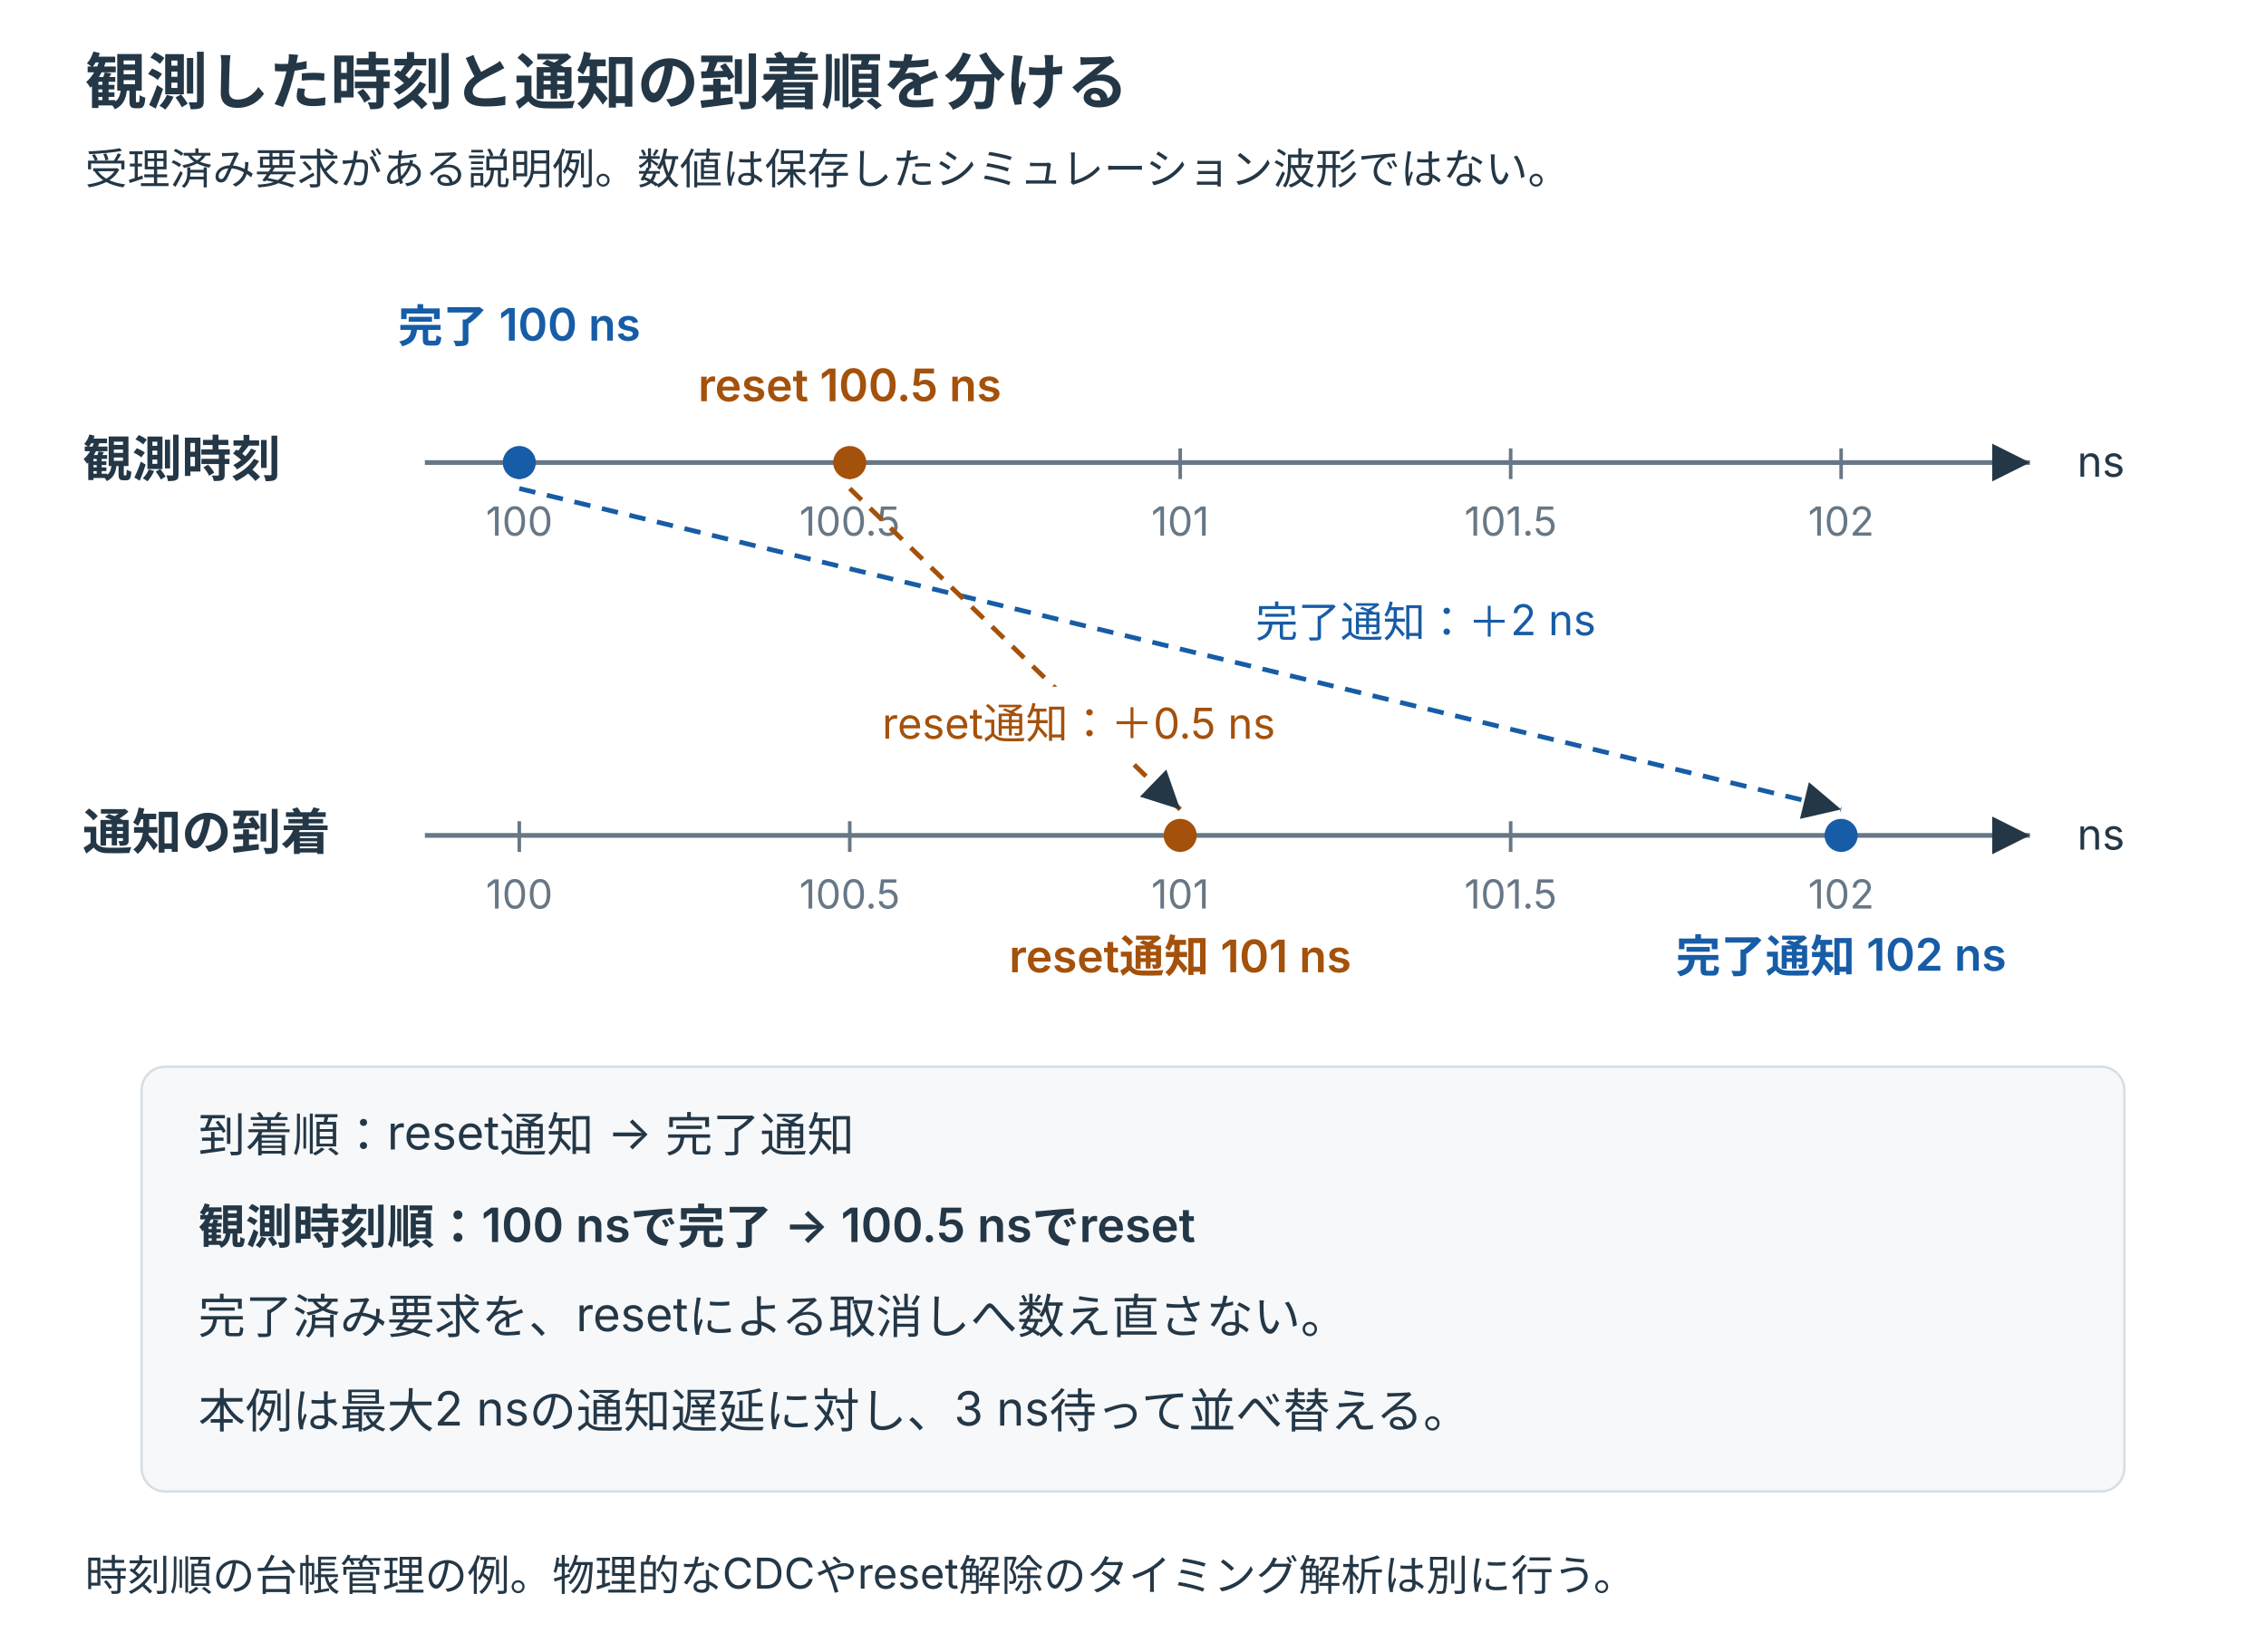
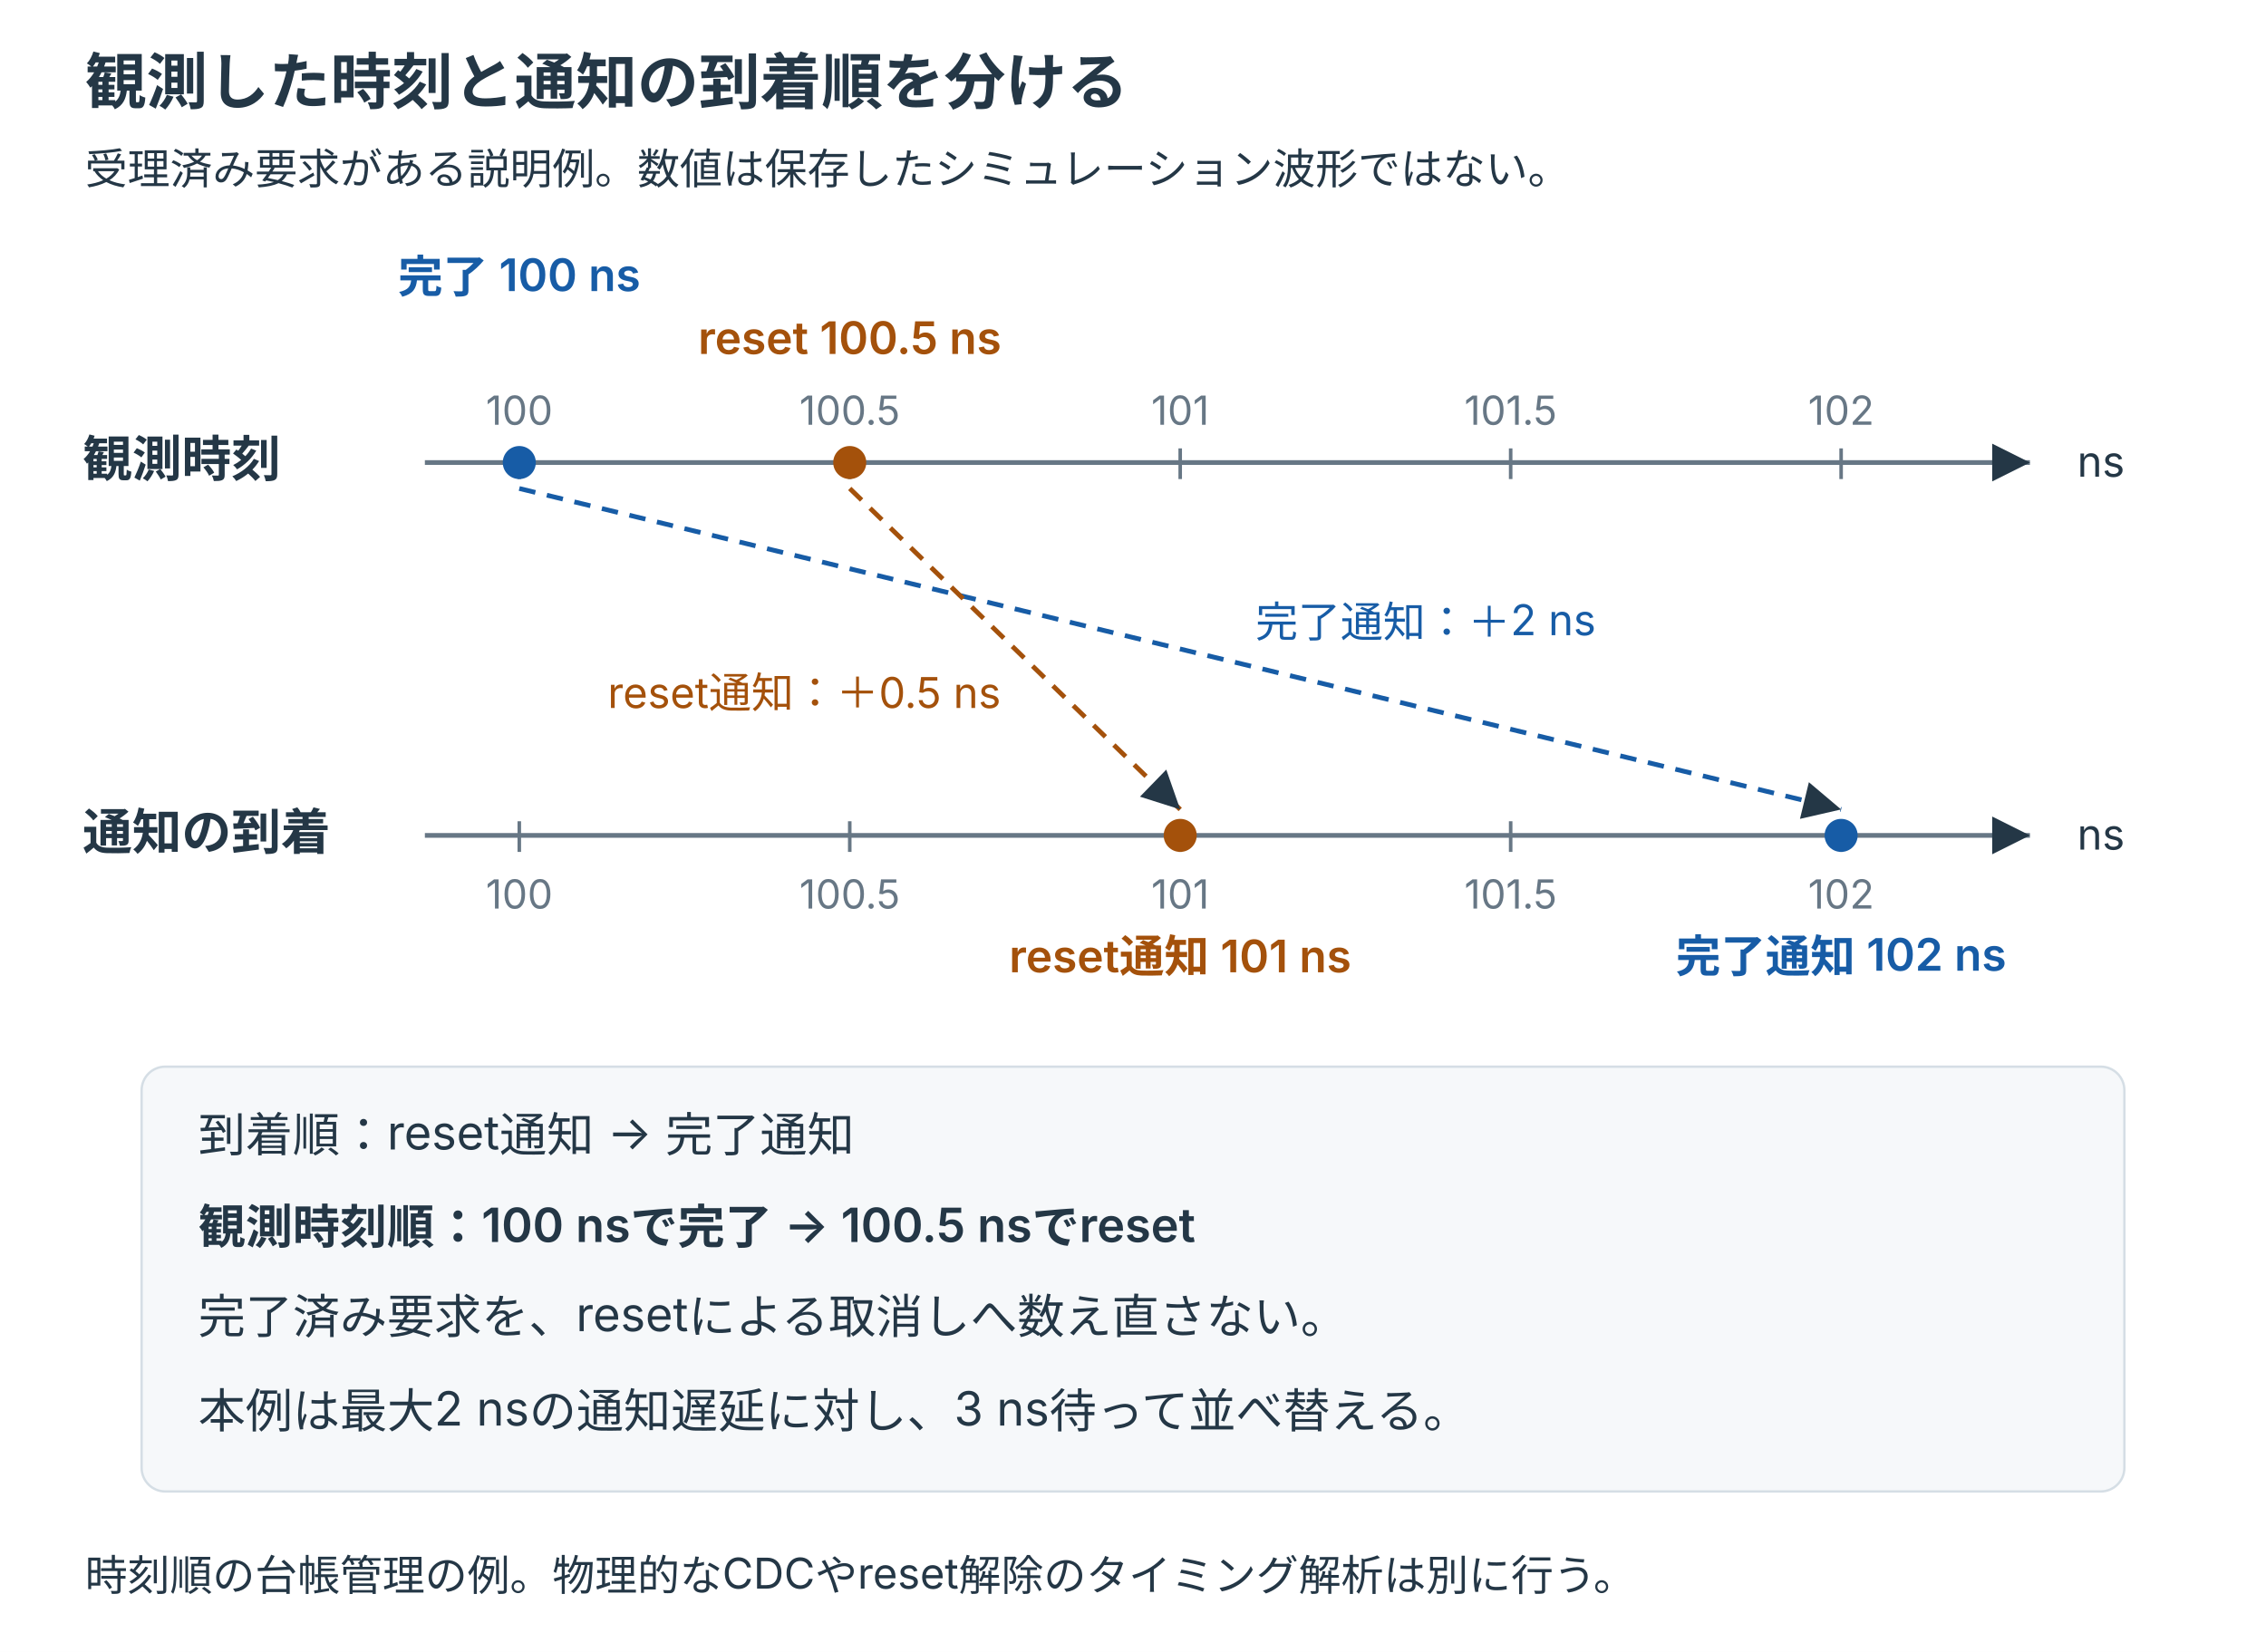
<svg xmlns="http://www.w3.org/2000/svg" width="960" height="700" viewBox="0 0 960 700" style="max-width:100%;height:auto" role="img" aria-labelledby="observation-order-title observation-order-desc">
  <defs>
    <marker id="arrow" markerWidth="9" markerHeight="8" refX="8" refY="4" orient="auto-start-reverse">
      <path d="M0 0 L8 4 L0 8 Z" fill="#243746" />
    </marker>
    <pattern id="outside" width="8" height="8" patternUnits="userSpaceOnUse">
      <rect width="8" height="8" fill="#eef2f5" />
      <path d="M-2 2 L2 -2 M0 8 L8 0 M6 10 L10 6" stroke="#cbd5dc" stroke-width="1" />
    </pattern>
  </defs>
  <style>text{font-family:system-ui,-apple-system,"Hiragino Sans","Yu Gothic",sans-serif} .mono{font-family:ui-monospace,"SFMono-Regular",Consolas,monospace} .wire{fill:none;stroke:#243746;stroke-width:2.5;stroke-linejoin:round;stroke-linecap:round}</style>
  <rect x="0" y="0" width="960" height="700" fill="white" />
  <text x="36" y="44" font-size="26" text-anchor="start" fill="#243746" font-weight="700">観測した時刻と通知の到着順を分ける</text>
  <text x="36" y="78" font-size="18" text-anchor="start" fill="#243746" font-weight="400">受理済み要求がある説明例。数値は保存したシミュレーション波形ではない。</text>
  <text x="35" y="202" font-size="21" text-anchor="start" fill="#243746" font-weight="600">観測時刻</text>
  <line x1="180" y1="196" x2="860" y2="196" stroke="#677785" stroke-width="2" marker-end="url(#arrow)" />
  <line x1="220" y1="190" x2="220" y2="203" stroke="#677785" stroke-width="1.5" />
-   <text x="220" y="227" font-size="17" text-anchor="middle" fill="#677785" font-weight="400">100</text>
+   <text x="220" y="180" font-size="17" text-anchor="middle" fill="#677785" font-weight="400">100</text>
  <line x1="360" y1="190" x2="360" y2="203" stroke="#677785" stroke-width="1.5" />
-   <text x="360" y="227" font-size="17" text-anchor="middle" fill="#677785" font-weight="400">100.5</text>
+   <text x="360" y="180" font-size="17" text-anchor="middle" fill="#677785" font-weight="400">100.5</text>
  <line x1="500" y1="190" x2="500" y2="203" stroke="#677785" stroke-width="1.5" />
-   <text x="500" y="227" font-size="17" text-anchor="middle" fill="#677785" font-weight="400">101</text>
+   <text x="500" y="180" font-size="17" text-anchor="middle" fill="#677785" font-weight="400">101</text>
  <line x1="640" y1="190" x2="640" y2="203" stroke="#677785" stroke-width="1.5" />
-   <text x="640" y="227" font-size="17" text-anchor="middle" fill="#677785" font-weight="400">101.5</text>
+   <text x="640" y="180" font-size="17" text-anchor="middle" fill="#677785" font-weight="400">101.5</text>
  <line x1="780" y1="190" x2="780" y2="203" stroke="#677785" stroke-width="1.5" />
-   <text x="780" y="227" font-size="17" text-anchor="middle" fill="#677785" font-weight="400">102</text>
+   <text x="780" y="180" font-size="17" text-anchor="middle" fill="#677785" font-weight="400">102</text>
  <text x="880" y="202" font-size="18" text-anchor="start" fill="#243746" font-weight="400">ns</text>
  <text x="35" y="360" font-size="21" text-anchor="start" fill="#243746" font-weight="600">通知の到着</text>
  <line x1="180" y1="354" x2="860" y2="354" stroke="#677785" stroke-width="2" marker-end="url(#arrow)" />
  <line x1="220" y1="348" x2="220" y2="361" stroke="#677785" stroke-width="1.5" />
  <text x="220" y="385" font-size="17" text-anchor="middle" fill="#677785" font-weight="400">100</text>
  <line x1="360" y1="348" x2="360" y2="361" stroke="#677785" stroke-width="1.5" />
  <text x="360" y="385" font-size="17" text-anchor="middle" fill="#677785" font-weight="400">100.5</text>
  <line x1="500" y1="348" x2="500" y2="361" stroke="#677785" stroke-width="1.5" />
  <text x="500" y="385" font-size="17" text-anchor="middle" fill="#677785" font-weight="400">101</text>
  <line x1="640" y1="348" x2="640" y2="361" stroke="#677785" stroke-width="1.5" />
  <text x="640" y="385" font-size="17" text-anchor="middle" fill="#677785" font-weight="400">101.5</text>
  <line x1="780" y1="348" x2="780" y2="361" stroke="#677785" stroke-width="1.5" />
  <text x="780" y="385" font-size="17" text-anchor="middle" fill="#677785" font-weight="400">102</text>
  <text x="880" y="360" font-size="18" text-anchor="start" fill="#243746" font-weight="400">ns</text>
  <g id="complete" data-observed-ns="100" data-delay-ns="2" data-arrival-ns="102">
    <circle cx="220" cy="196" r="7" fill="#175ca6" />
-     <text x="220" y="145" font-size="19" text-anchor="middle" fill="#175ca6" font-weight="600">完了 100 ns</text>
+     <text x="220" y="124" font-size="19" text-anchor="middle" fill="#175ca6" font-weight="600">完了 100 ns</text>
    <line x1="220" y1="207" x2="780" y2="343" stroke="#175ca6" stroke-width="2" marker-end="url(#arrow)" stroke-dasharray="7 5" />
    <circle cx="780" cy="354" r="7" fill="#175ca6" />
    <text x="780" y="412" font-size="19" text-anchor="middle" fill="#175ca6" font-weight="600">完了通知 102 ns</text>
  </g>
  <g id="reset" data-observed-ns="100.5" data-delay-ns="0.5" data-arrival-ns="101.0">
    <circle cx="360" cy="196" r="7" fill="#a4510b" />
-     <text x="360" y="170" font-size="19" text-anchor="middle" fill="#a4510b" font-weight="600">reset 100.5 ns</text>
+     <text x="360" y="150" font-size="19" text-anchor="middle" fill="#a4510b" font-weight="600">reset 100.5 ns</text>
    <line x1="360" y1="207" x2="500" y2="343" stroke="#a4510b" stroke-width="2" marker-end="url(#arrow)" stroke-dasharray="7 5" />
    <circle cx="500" cy="354" r="7" fill="#a4510b" />
    <text x="500" y="412" font-size="19" text-anchor="middle" fill="#a4510b" font-weight="600">reset通知 101 ns</text>
  </g>
  <rect x="525" y="248" width="158" height="31" fill="white" rx="4" />
  <text x="604" y="270" font-size="18" text-anchor="middle" fill="#175ca6" font-weight="400">完了通知：＋2 ns</text>
-   <rect x="365" y="291" width="184" height="31" fill="white" rx="4" />
-   <text x="457" y="313" font-size="18" text-anchor="middle" fill="#a4510b" font-weight="400">reset通知：＋0.5 ns</text>
+   <text x="424" y="300" font-size="18" text-anchor="end" fill="#a4510b" font-weight="400">reset通知：＋0.5 ns</text>
  <rect x="60" y="452" width="840" height="180" fill="#f6f8fa" stroke="#d5dee5" rx="10" />
  <text x="84" y="488" font-size="20" text-anchor="start" fill="#243746" font-weight="400">到着順：reset通知 → 完了通知</text>
  <text x="84" y="527" font-size="20" text-anchor="start" fill="#243746" font-weight="600">観測時刻順：100 nsで完了 → 100.5 nsでreset</text>
  <text x="84" y="565" font-size="20" text-anchor="start" fill="#243746" font-weight="400">完了済み要求を、resetによる取消しへ数え直さない。</text>
  <text x="84" y="605" font-size="20" text-anchor="start" fill="#243746" font-weight="400">本例は最大2 nsの通知遅延に対し、3 ns待って並べ替える。</text>
  <text x="36" y="674" font-size="18" text-anchor="start" fill="#243746" font-weight="400">時刻順の台帳管理の例。物理的なCDCやreset解除のタイミング解析は別に行う。</text>
</svg>
